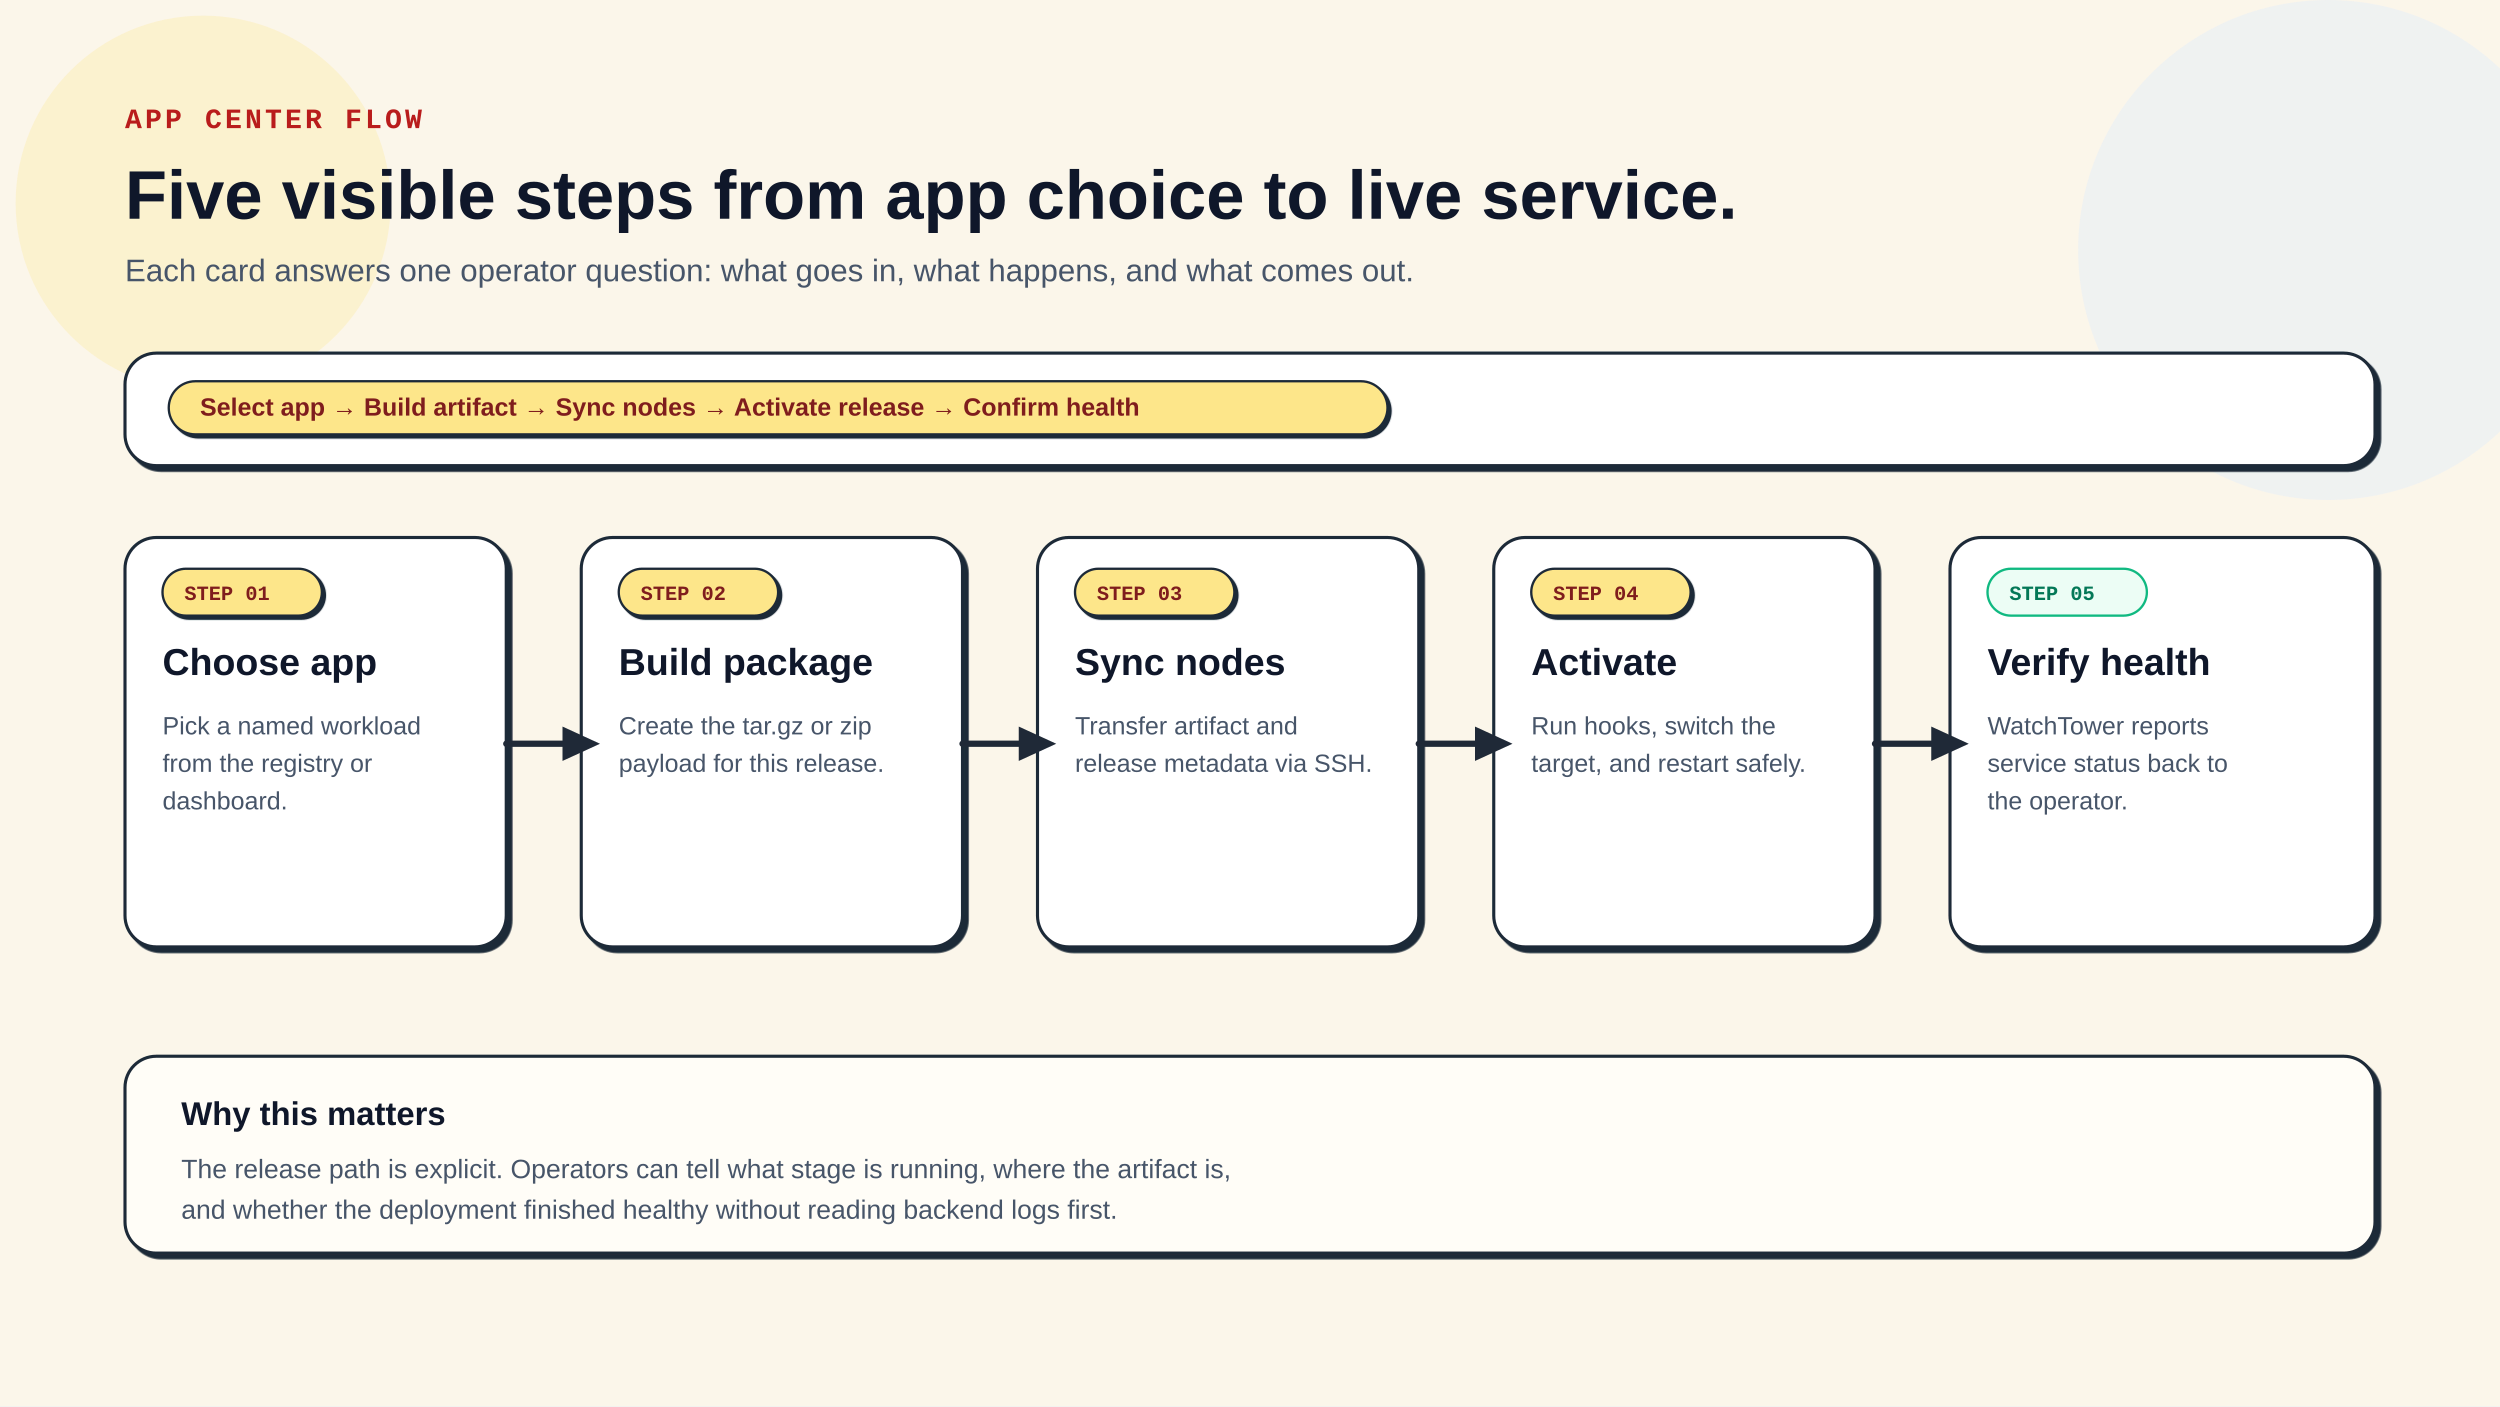
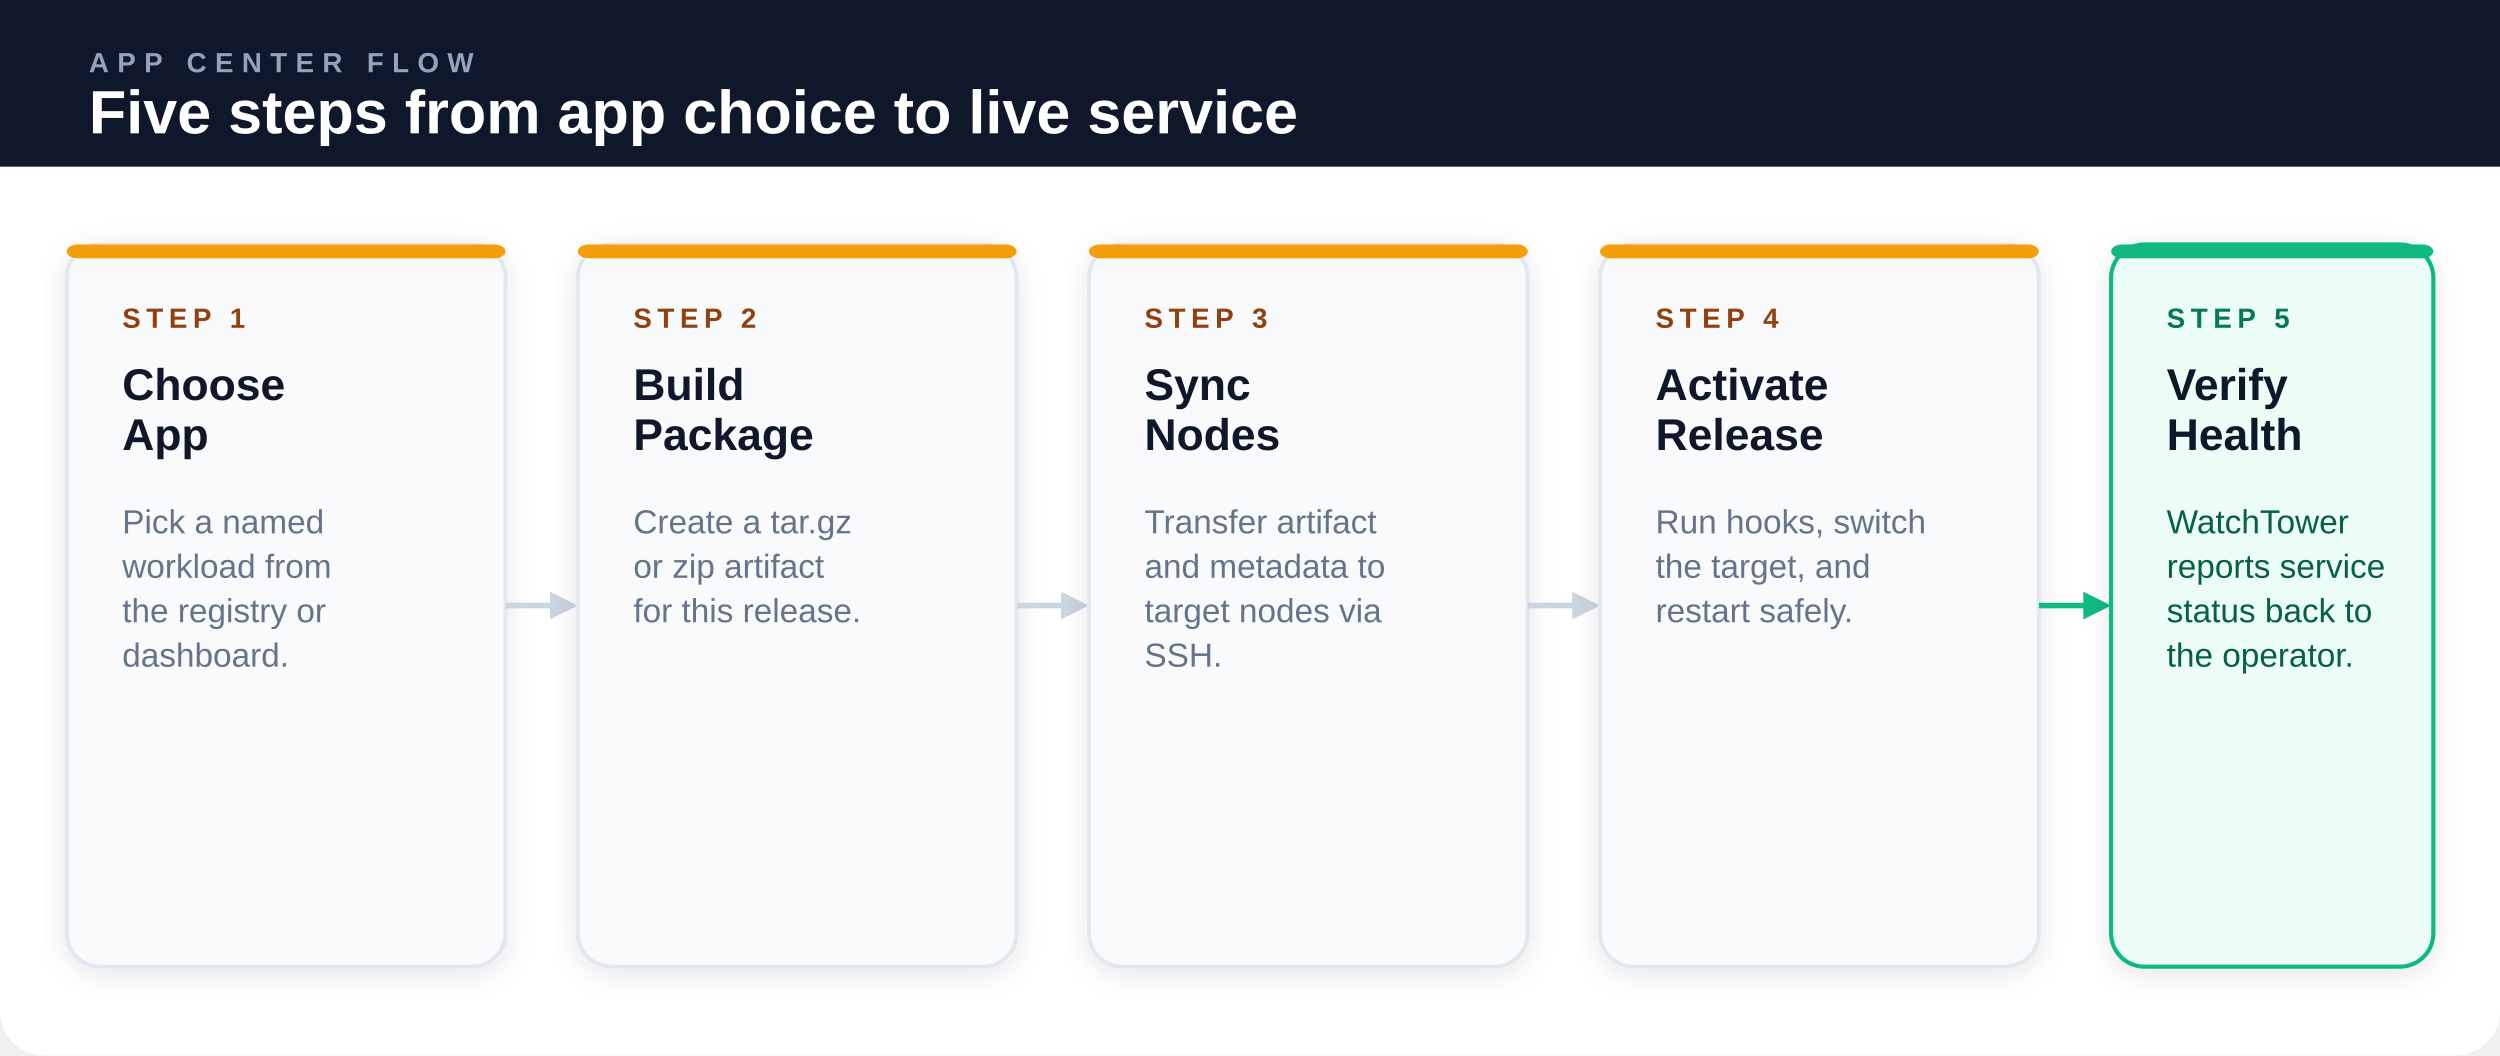
- <svg xmlns="http://www.w3.org/2000/svg" viewBox="0 0 1600 900" role="img" aria-label="WatchTower deployment process">
+ <svg xmlns="http://www.w3.org/2000/svg" viewBox="0 0 900 380" role="img" aria-label="WatchTower deployment process">
  <defs>
-     <filter id="cs" x="-4%" y="-4%" width="112%" height="116%">
-       <feDropShadow dx="3" dy="3" stdDeviation="0" flood-color="#1f2937" />
-     </filter>
-     <filter id="ps" x="-2%" y="-8%" width="108%" height="132%">
-       <feDropShadow dx="2" dy="2" stdDeviation="0" flood-color="#1f2937" />
+     <filter id="sh" x="-5%" y="-10%" width="115%" height="130%">
+       <feDropShadow dx="0" dy="2" stdDeviation="5" flood-color="#0f172a" flood-opacity="0.10" />
    </filter>
  </defs>
-   <rect width="1600" height="900" fill="#fbf6ea" />
-   <circle cx="130" cy="130" r="120" fill="#fde68a" opacity="0.28" />
-   <circle cx="1490" cy="160" r="160" fill="#dbeafe" opacity="0.35" />
-   <text x="80" y="82" font-family="'Courier New', Courier, monospace" font-size="18" font-weight="700" fill="#b91c1c" letter-spacing="2">APP CENTER FLOW</text>
-   <text x="80" y="140" font-family="Arial, 'Helvetica Neue', Helvetica, sans-serif" font-size="44" font-weight="800" fill="#0f172a">Five visible steps from app choice to live service.</text>
-   <text x="80" y="180" font-family="Arial, 'Helvetica Neue', Helvetica, sans-serif" font-size="20" font-weight="500" fill="#475569">Each card answers one operator question: what goes in, what happens, and what comes out.</text>
-   <rect x="80" y="226" width="1440" height="72" rx="20" fill="#ffffff" stroke="#1f2937" stroke-width="2" filter="url(#cs)" />
-   <rect x="108" y="244" width="780" height="34" rx="17" fill="#fde68a" stroke="#1f2937" stroke-width="1.5" filter="url(#ps)" />
-   <text x="128" y="266" font-family="Arial, 'Helvetica Neue', Helvetica, sans-serif" font-size="16" font-weight="700" fill="#7f1d1d">Select app → Build artifact → Sync nodes → Activate release → Confirm health</text>
-   <rect x="80" y="344" width="244" height="262" rx="20" fill="#ffffff" stroke="#1f2937" stroke-width="2" filter="url(#cs)" />
-   <rect x="104" y="364" width="102" height="30" rx="15" fill="#fde68a" stroke="#1f2937" stroke-width="1.5" filter="url(#ps)" />
-   <text x="118" y="384" font-family="'Courier New', Courier, monospace" font-size="13" font-weight="700" fill="#7f1d1d">STEP 01</text>
-   <text x="104" y="432" font-family="Arial, 'Helvetica Neue', Helvetica, sans-serif" font-size="24" font-weight="800" fill="#0f172a">Choose app</text>
-   <text x="104" y="470" font-family="Arial, 'Helvetica Neue', Helvetica, sans-serif" font-size="16" font-weight="500" fill="#475569">Pick a named workload</text>
-   <text x="104" y="494" font-family="Arial, 'Helvetica Neue', Helvetica, sans-serif" font-size="16" font-weight="500" fill="#475569">from the registry or</text>
-   <text x="104" y="518" font-family="Arial, 'Helvetica Neue', Helvetica, sans-serif" font-size="16" font-weight="500" fill="#475569">dashboard.</text>
-   <rect x="372" y="344" width="244" height="262" rx="20" fill="#ffffff" stroke="#1f2937" stroke-width="2" filter="url(#cs)" />
-   <rect x="396" y="364" width="102" height="30" rx="15" fill="#fde68a" stroke="#1f2937" stroke-width="1.5" filter="url(#ps)" />
-   <text x="410" y="384" font-family="'Courier New', Courier, monospace" font-size="13" font-weight="700" fill="#7f1d1d">STEP 02</text>
-   <text x="396" y="432" font-family="Arial, 'Helvetica Neue', Helvetica, sans-serif" font-size="24" font-weight="800" fill="#0f172a">Build package</text>
-   <text x="396" y="470" font-family="Arial, 'Helvetica Neue', Helvetica, sans-serif" font-size="16" font-weight="500" fill="#475569">Create the tar.gz or zip</text>
-   <text x="396" y="494" font-family="Arial, 'Helvetica Neue', Helvetica, sans-serif" font-size="16" font-weight="500" fill="#475569">payload for this release.</text>
-   <rect x="664" y="344" width="244" height="262" rx="20" fill="#ffffff" stroke="#1f2937" stroke-width="2" filter="url(#cs)" />
-   <rect x="688" y="364" width="102" height="30" rx="15" fill="#fde68a" stroke="#1f2937" stroke-width="1.5" filter="url(#ps)" />
-   <text x="702" y="384" font-family="'Courier New', Courier, monospace" font-size="13" font-weight="700" fill="#7f1d1d">STEP 03</text>
-   <text x="688" y="432" font-family="Arial, 'Helvetica Neue', Helvetica, sans-serif" font-size="24" font-weight="800" fill="#0f172a">Sync nodes</text>
-   <text x="688" y="470" font-family="Arial, 'Helvetica Neue', Helvetica, sans-serif" font-size="16" font-weight="500" fill="#475569">Transfer artifact and</text>
-   <text x="688" y="494" font-family="Arial, 'Helvetica Neue', Helvetica, sans-serif" font-size="16" font-weight="500" fill="#475569">release metadata via SSH.</text>
-   <rect x="956" y="344" width="244" height="262" rx="20" fill="#ffffff" stroke="#1f2937" stroke-width="2" filter="url(#cs)" />
-   <rect x="980" y="364" width="102" height="30" rx="15" fill="#fde68a" stroke="#1f2937" stroke-width="1.5" filter="url(#ps)" />
-   <text x="994" y="384" font-family="'Courier New', Courier, monospace" font-size="13" font-weight="700" fill="#7f1d1d">STEP 04</text>
-   <text x="980" y="432" font-family="Arial, 'Helvetica Neue', Helvetica, sans-serif" font-size="24" font-weight="800" fill="#0f172a">Activate</text>
-   <text x="980" y="470" font-family="Arial, 'Helvetica Neue', Helvetica, sans-serif" font-size="16" font-weight="500" fill="#475569">Run hooks, switch the</text>
-   <text x="980" y="494" font-family="Arial, 'Helvetica Neue', Helvetica, sans-serif" font-size="16" font-weight="500" fill="#475569">target, and restart safely.</text>
-   <rect x="1248" y="344" width="272" height="262" rx="20" fill="#ffffff" stroke="#1f2937" stroke-width="2" filter="url(#cs)" />
-   <rect x="1272" y="364" width="102" height="30" rx="15" fill="#ecfdf5" stroke="#10b981" stroke-width="1.5" />
-   <text x="1286" y="384" font-family="'Courier New', Courier, monospace" font-size="13" font-weight="700" fill="#047857">STEP 05</text>
-   <text x="1272" y="432" font-family="Arial, 'Helvetica Neue', Helvetica, sans-serif" font-size="24" font-weight="800" fill="#0f172a">Verify health</text>
-   <text x="1272" y="470" font-family="Arial, 'Helvetica Neue', Helvetica, sans-serif" font-size="16" font-weight="500" fill="#475569">WatchTower reports</text>
-   <text x="1272" y="494" font-family="Arial, 'Helvetica Neue', Helvetica, sans-serif" font-size="16" font-weight="500" fill="#475569">service status back to</text>
-   <text x="1272" y="518" font-family="Arial, 'Helvetica Neue', Helvetica, sans-serif" font-size="16" font-weight="500" fill="#475569">the operator.</text>
-   <line x1="324" y1="476" x2="372" y2="476" stroke="#1f2937" stroke-width="4" stroke-linecap="round" />
-   <polygon points="360,465 384,476 360,487" fill="#1f2937" />
-   <line x1="616" y1="476" x2="664" y2="476" stroke="#1f2937" stroke-width="4" stroke-linecap="round" />
-   <polygon points="652,465 676,476 652,487" fill="#1f2937" />
-   <line x1="908" y1="476" x2="956" y2="476" stroke="#1f2937" stroke-width="4" stroke-linecap="round" />
-   <polygon points="944,465 968,476 944,487" fill="#1f2937" />
-   <line x1="1200" y1="476" x2="1248" y2="476" stroke="#1f2937" stroke-width="4" stroke-linecap="round" />
-   <polygon points="1236,465 1260,476 1236,487" fill="#1f2937" />
-   <rect x="80" y="676" width="1440" height="126" rx="20" fill="#fffdf7" stroke="#1f2937" stroke-width="2" filter="url(#cs)" />
-   <text x="116" y="720" font-family="Arial, 'Helvetica Neue', Helvetica, sans-serif" font-size="21" font-weight="800" fill="#0f172a">Why this matters</text>
-   <text x="116" y="754" font-family="Arial, 'Helvetica Neue', Helvetica, sans-serif" font-size="17" font-weight="500" fill="#475569">The release path is explicit. Operators can tell what stage is running, where the artifact is,</text>
-   <text x="116" y="780" font-family="Arial, 'Helvetica Neue', Helvetica, sans-serif" font-size="17" font-weight="500" fill="#475569">and whether the deployment finished healthy without reading backend logs first.</text>
+   <rect width="900" height="380" rx="16" fill="#ffffff" />
+   <rect x="0" y="0" width="900" height="60" rx="0" fill="#0f172a" />
+   <rect x="0" y="0" width="900" height="16" rx="16" fill="#0f172a" />
+   <text x="32" y="26" font-family="Arial,Helvetica,sans-serif" font-size="10" font-weight="700" fill="#94a3b8" letter-spacing="3">APP CENTER FLOW</text>
+   <text x="32" y="48" font-family="Arial,Helvetica,sans-serif" font-size="22" font-weight="800" fill="#ffffff">Five steps from app choice to live service</text>
+   <rect x="24" y="88" width="158" height="260" rx="12" fill="#f8fafc" stroke="#e2e8f0" stroke-width="1.5" filter="url(#sh)" />
+   <rect x="24" y="88" width="158" height="5" rx="4" fill="#f59e0b" />
+   <text x="44" y="118" font-family="Arial,Helvetica,sans-serif" font-size="10" font-weight="700" fill="#92400e" letter-spacing="2">STEP 1</text>
+   <text x="44" y="144" font-family="Arial,Helvetica,sans-serif" font-size="16" font-weight="800" fill="#0f172a">Choose</text>
+   <text x="44" y="162" font-family="Arial,Helvetica,sans-serif" font-size="16" font-weight="800" fill="#0f172a">App</text>
+   <text x="44" y="192" font-family="Arial,Helvetica,sans-serif" font-size="12" fill="#64748b">Pick a named</text>
+   <text x="44" y="208" font-family="Arial,Helvetica,sans-serif" font-size="12" fill="#64748b">workload from</text>
+   <text x="44" y="224" font-family="Arial,Helvetica,sans-serif" font-size="12" fill="#64748b">the registry or</text>
+   <text x="44" y="240" font-family="Arial,Helvetica,sans-serif" font-size="12" fill="#64748b">dashboard.</text>
+   <line x1="182" y1="218" x2="202" y2="218" stroke="#cbd5e1" stroke-width="2" />
+   <polygon points="198,213 208,218 198,223" fill="#cbd5e1" />
+   <rect x="208" y="88" width="158" height="260" rx="12" fill="#f8fafc" stroke="#e2e8f0" stroke-width="1.5" filter="url(#sh)" />
+   <rect x="208" y="88" width="158" height="5" rx="4" fill="#f59e0b" />
+   <text x="228" y="118" font-family="Arial,Helvetica,sans-serif" font-size="10" font-weight="700" fill="#92400e" letter-spacing="2">STEP 2</text>
+   <text x="228" y="144" font-family="Arial,Helvetica,sans-serif" font-size="16" font-weight="800" fill="#0f172a">Build</text>
+   <text x="228" y="162" font-family="Arial,Helvetica,sans-serif" font-size="16" font-weight="800" fill="#0f172a">Package</text>
+   <text x="228" y="192" font-family="Arial,Helvetica,sans-serif" font-size="12" fill="#64748b">Create a tar.gz</text>
+   <text x="228" y="208" font-family="Arial,Helvetica,sans-serif" font-size="12" fill="#64748b">or zip artifact</text>
+   <text x="228" y="224" font-family="Arial,Helvetica,sans-serif" font-size="12" fill="#64748b">for this release.</text>
+   <line x1="366" y1="218" x2="386" y2="218" stroke="#cbd5e1" stroke-width="2" />
+   <polygon points="382,213 392,218 382,223" fill="#cbd5e1" />
+   <rect x="392" y="88" width="158" height="260" rx="12" fill="#f8fafc" stroke="#e2e8f0" stroke-width="1.5" filter="url(#sh)" />
+   <rect x="392" y="88" width="158" height="5" rx="4" fill="#f59e0b" />
+   <text x="412" y="118" font-family="Arial,Helvetica,sans-serif" font-size="10" font-weight="700" fill="#92400e" letter-spacing="2">STEP 3</text>
+   <text x="412" y="144" font-family="Arial,Helvetica,sans-serif" font-size="16" font-weight="800" fill="#0f172a">Sync</text>
+   <text x="412" y="162" font-family="Arial,Helvetica,sans-serif" font-size="16" font-weight="800" fill="#0f172a">Nodes</text>
+   <text x="412" y="192" font-family="Arial,Helvetica,sans-serif" font-size="12" fill="#64748b">Transfer artifact</text>
+   <text x="412" y="208" font-family="Arial,Helvetica,sans-serif" font-size="12" fill="#64748b">and metadata to</text>
+   <text x="412" y="224" font-family="Arial,Helvetica,sans-serif" font-size="12" fill="#64748b">target nodes via</text>
+   <text x="412" y="240" font-family="Arial,Helvetica,sans-serif" font-size="12" fill="#64748b">SSH.</text>
+   <line x1="550" y1="218" x2="570" y2="218" stroke="#cbd5e1" stroke-width="2" />
+   <polygon points="566,213 576,218 566,223" fill="#cbd5e1" />
+   <rect x="576" y="88" width="158" height="260" rx="12" fill="#f8fafc" stroke="#e2e8f0" stroke-width="1.5" filter="url(#sh)" />
+   <rect x="576" y="88" width="158" height="5" rx="4" fill="#f59e0b" />
+   <text x="596" y="118" font-family="Arial,Helvetica,sans-serif" font-size="10" font-weight="700" fill="#92400e" letter-spacing="2">STEP 4</text>
+   <text x="596" y="144" font-family="Arial,Helvetica,sans-serif" font-size="16" font-weight="800" fill="#0f172a">Activate</text>
+   <text x="596" y="162" font-family="Arial,Helvetica,sans-serif" font-size="16" font-weight="800" fill="#0f172a">Release</text>
+   <text x="596" y="192" font-family="Arial,Helvetica,sans-serif" font-size="12" fill="#64748b">Run hooks, switch</text>
+   <text x="596" y="208" font-family="Arial,Helvetica,sans-serif" font-size="12" fill="#64748b">the target, and</text>
+   <text x="596" y="224" font-family="Arial,Helvetica,sans-serif" font-size="12" fill="#64748b">restart safely.</text>
+   <line x1="734" y1="218" x2="754" y2="218" stroke="#10b981" stroke-width="2" />
+   <polygon points="750,213 760,218 750,223" fill="#10b981" />
+   <rect x="760" y="88" width="116" height="260" rx="12" fill="#ecfdf5" stroke="#10b981" stroke-width="1.5" filter="url(#sh)" />
+   <rect x="760" y="88" width="116" height="5" rx="4" fill="#10b981" />
+   <text x="780" y="118" font-family="Arial,Helvetica,sans-serif" font-size="10" font-weight="700" fill="#047857" letter-spacing="2">STEP 5</text>
+   <text x="780" y="144" font-family="Arial,Helvetica,sans-serif" font-size="16" font-weight="800" fill="#0f172a">Verify</text>
+   <text x="780" y="162" font-family="Arial,Helvetica,sans-serif" font-size="16" font-weight="800" fill="#0f172a">Health</text>
+   <text x="780" y="192" font-family="Arial,Helvetica,sans-serif" font-size="12" fill="#065f46">WatchTower</text>
+   <text x="780" y="208" font-family="Arial,Helvetica,sans-serif" font-size="12" fill="#065f46">reports service</text>
+   <text x="780" y="224" font-family="Arial,Helvetica,sans-serif" font-size="12" fill="#065f46">status back to</text>
+   <text x="780" y="240" font-family="Arial,Helvetica,sans-serif" font-size="12" fill="#065f46">the operator.</text>
</svg>
